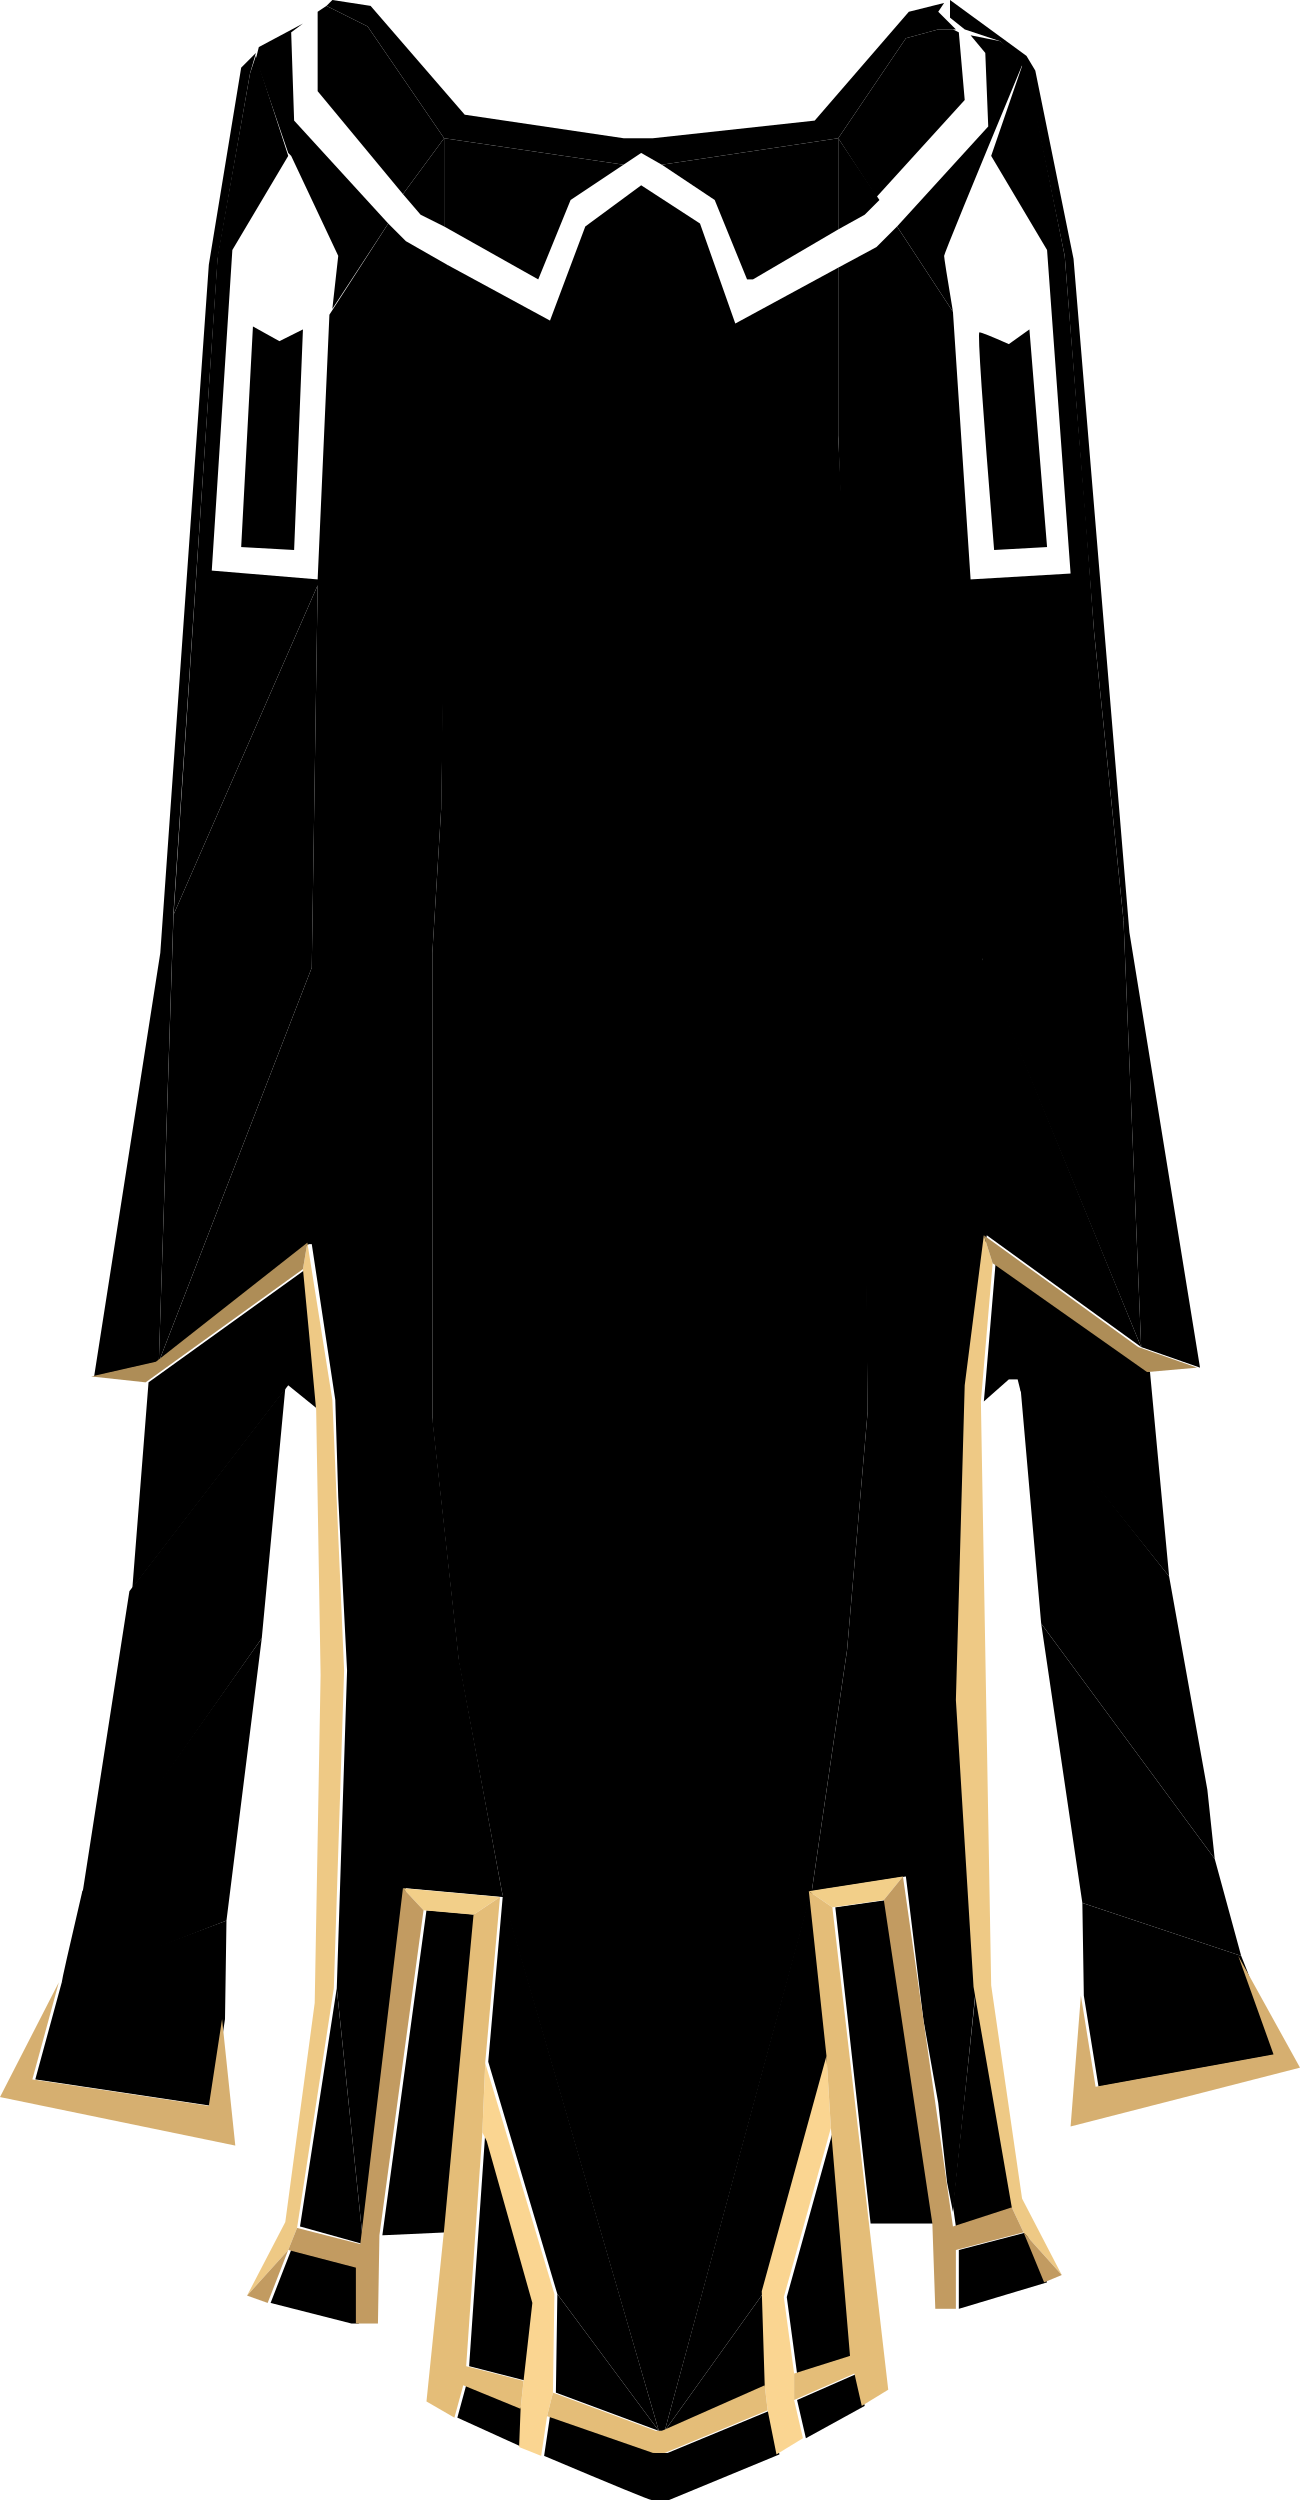
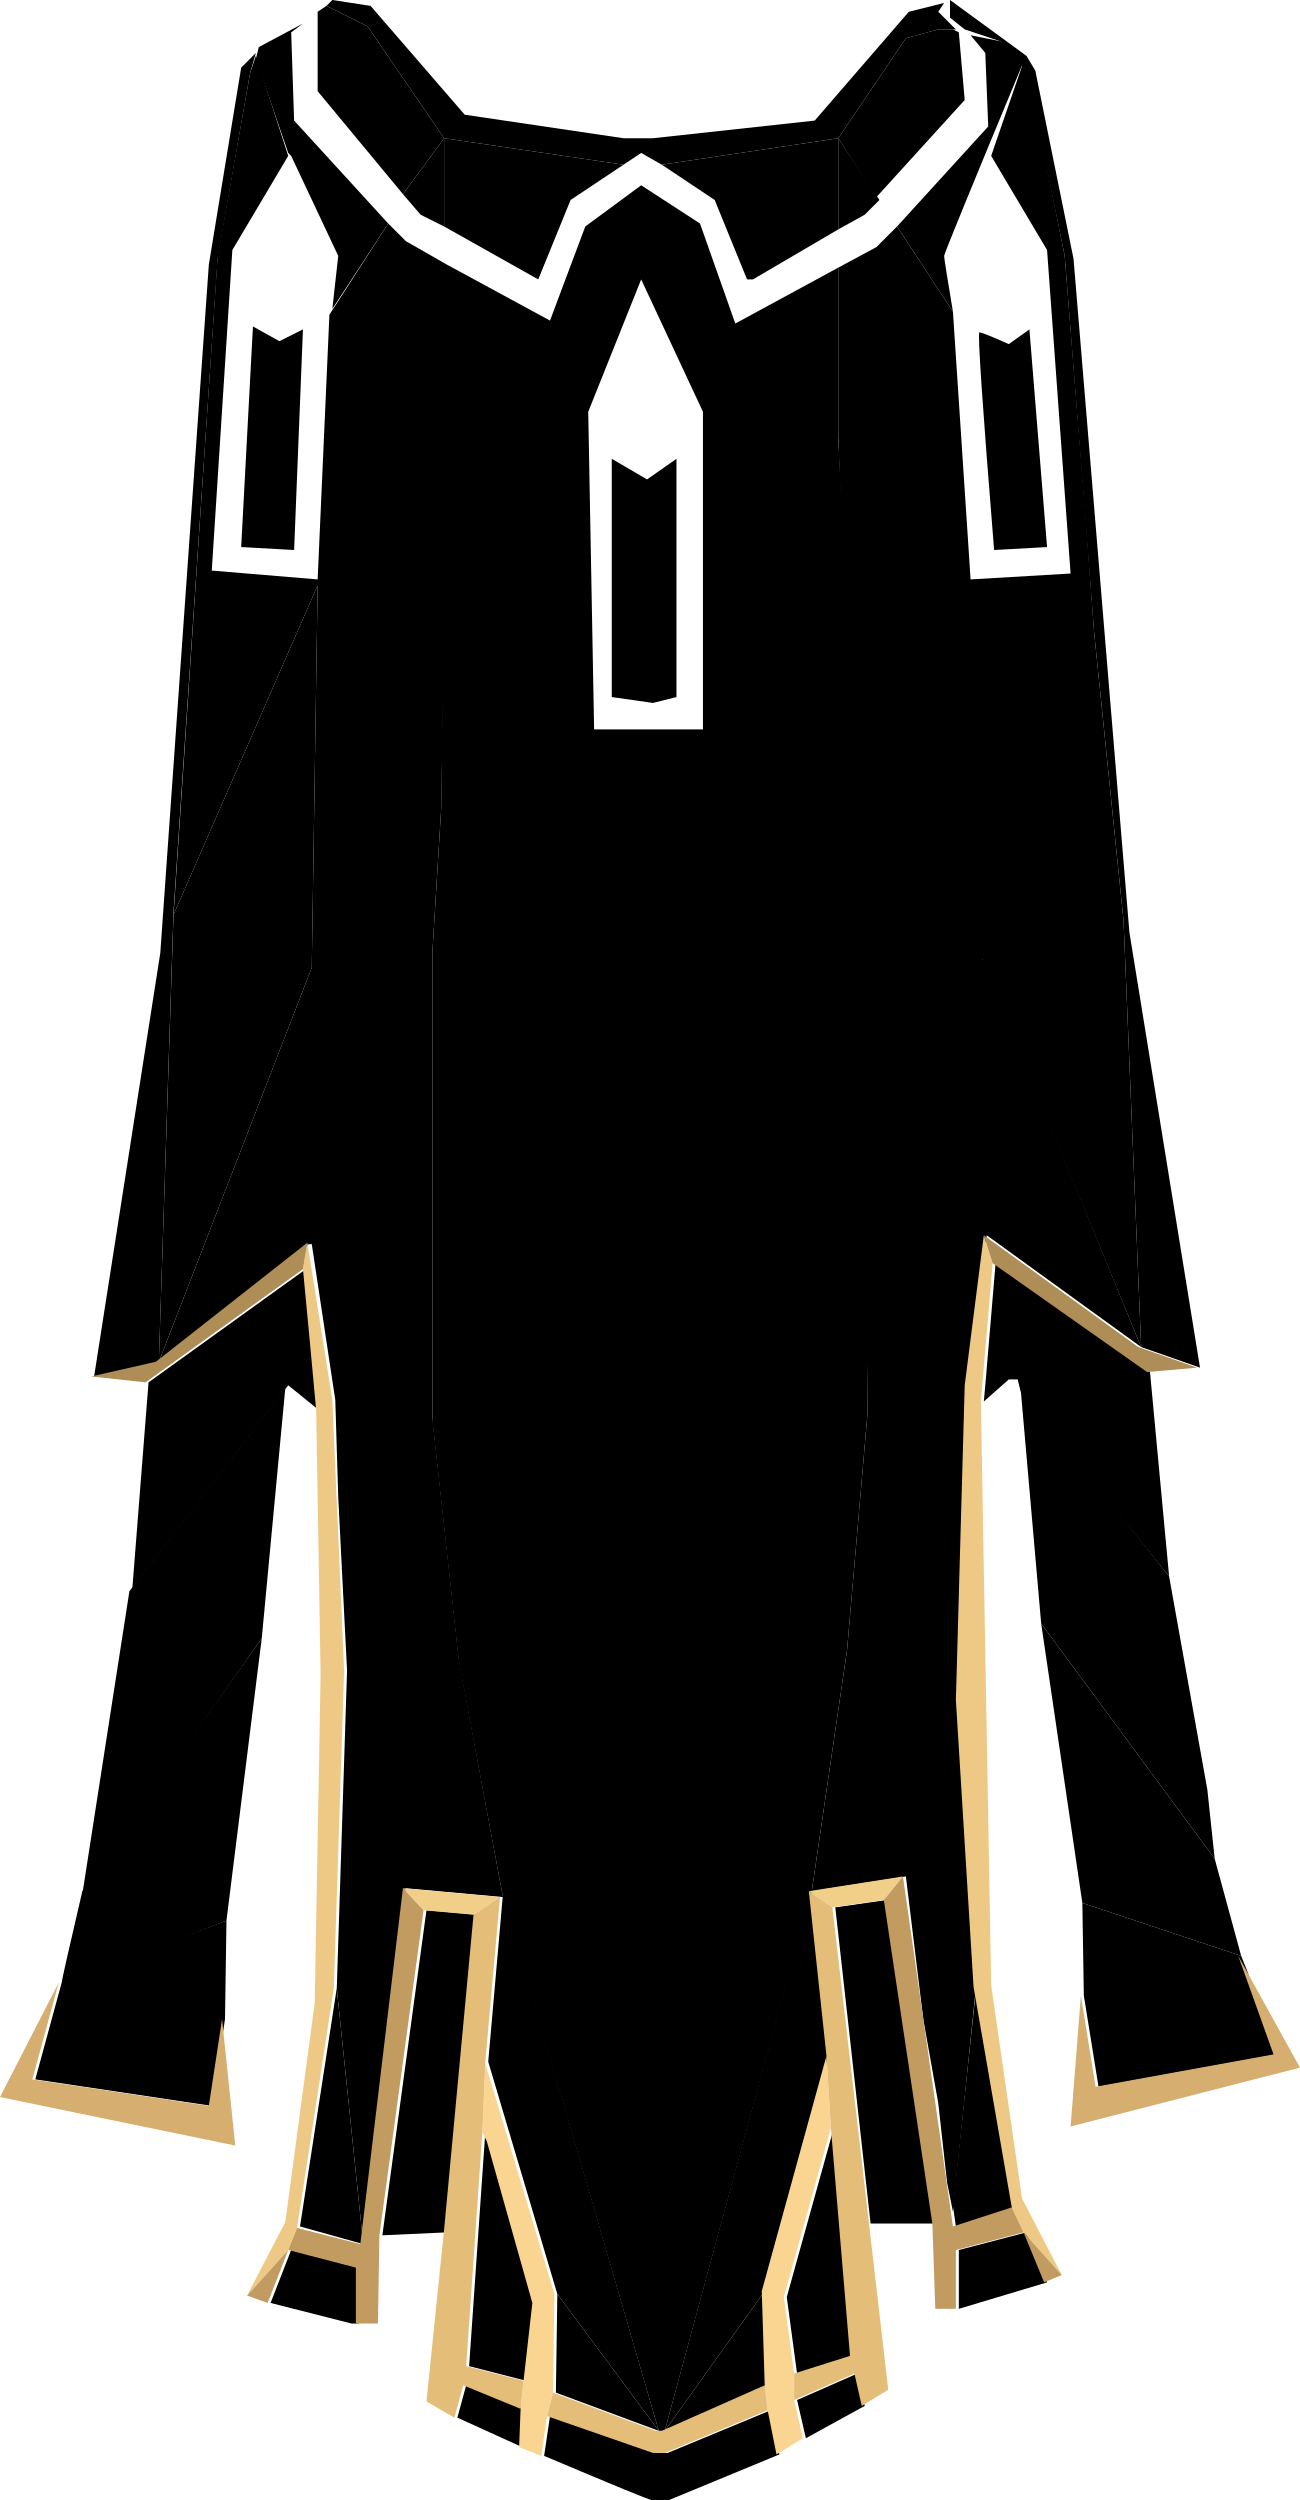
<svg xmlns="http://www.w3.org/2000/svg" id="max-capg-svg" class="rsCapeCustomizer_capeSvg" viewBox="0 0 442 850">
  <style />
-   <path id="capeDetailTop" class="capeDetailTop" d="M218 63l20 13 12 34 35-19v58l9 173 1 158-7 81-12 82-50 183.5h-2L171 645l-15-80-9-82V324l3-49c1.333-123.333 2-185 2-185s11.667 6.333 35 19l12-32 19-14zM114.5 676l9 87-21.5-6 12.5-81zm217.5-1l13 75.5-20 6.5-1-7 8-75zM97 472l-8 85-61 87 16-103 53-69zm250 0l50.5 64 13 72.5L413 632l-59-80-7-80zM108 199l-2 130-52 134 5-152 49-112zm222-2l52 116 6 145-54-131-4-130zm0-185l10 2 8 7c-18 43.333-27 65.333-27 66 0 .667 1 7 3 19l-19-29 31-34-1-25-5-6zM103 8l-4 3 1 30 32 35-19 29 2-18-16-34-1-1-11-32 1-4 15-8zm48 39l61 9-18 12-11 27-32-18V47zm134 0v31l-29 17h-2l-11-27-18-12 60-9zm39-37l2 1 2 23-30 33-13-20 23-34 11-3h5zM111 2l14 7 26 38-14 19-29-35V4l3-2z" />
-   <path id="capeDetailBot" class="capeDetailBot" d="M260 779l1 32-35 15.5 34-47.5zm-70.5 1l34.5 46.5-35-13 .5-33.5zM165 725l1.5 3 15.5 55-3 26.5-19.5-5L165 725zm118.5-1.5L290 801l-19 6-3.5-26 16-57.5zM99 765l23 6v19h-2.5L92 783l7-18zm250-6l7 17-30 9v-20l23-6zM89 557l-12 96c-37.333 14.667-56 21.667-56 21 0-.667 2.333-11 7-31l61-86zm265-5l59 80 9 33-54-18-14-95z" />
-   <path id="capeBgTop" class="capeBgTop" d="M348 21l1 1 13 65 4 50 3 37 3 41 10 98-48 13 54 132-52.5-38-6.5 51-3 106 5 80 1 17-8 78-2-10-3-27-5-28-1-8-5-41-31.896 4.984L282 699l-22 80-34 47.5L276 642l.061.582L288 561l7-81-2-154-5-95-3-83V91l13-7 7-7 19 29 6 91 34-2-8-110-19-32 11-32zM87 19l11 34-19 32-7 109 36 3 4-90 20-31 6 6 14 8v70l-2 115-3 49v158l9 82 14.94 80.679.06-.679 53 182.5-34.5-46.5-23.5-79 4.913-56.008L138 642l-14.5 121-9-87 3.5-108-3-59-1-33-8-53h-1l-51 40 52-134 2-130-49 112L74 87l11-62 2-6zm263 93l6 74-18 1c-4-49.333-5.667-74-5-74 .667 0 4 1.333 10 4l7-5zm-264-1l9 5 8-4-3 75-18-1 4-75zm199-64l14 21-5 5-9 5V47zm-134 0v30l-8-4-6-7 14-19zM113 0l13 2 32 37 54 8h10l55-6 32-37 12-3-2 3 6 6h-6l-11 3-23 34-60 9-7-4-6 4-61-9-26-38-14-7 2-2z" />
-   <path id="capeBgBot" class="capeBgBot" d="M262 819.5l3 15-37.5 15.5h-6c-.66 0-12.591-4.901-35.793-14.701L185 835l2-13.5 36 12.5h4l35-14.5zM158.5 811l19.5 8-.5 13-22-10 3-11zm133-4l2.5 11-20 11-3-13 20.5-9zM145 649.5l17 1.5-10 108-22 1 15-110.5zm156.5-3.5L318 756h-22l-12-107.5 17.5-2.5zM77 653l-.5 33.5L72 716l-60-9 9-33 56-21zm291-6l54 18 2 5 10 28.5-60.5 11-5-31c-.333-21-.5-31.5-.5-31.5zM104 431.5l4.5 48L98 471l-53 69 5.5-70 53.5-38.5zm234.5-2l52.5 37 6.5 69.5-50.5-63-1-4h-3l-8.5 7.5.646-7.17L338.5 429.5zM87 18l-2 7-11 63-12 177-3 45-5 153-22 5 22.5-144L71 90l11-67 5-5zM323 0l26 19 3 5 13 64 19 229 24 148-20-7-6-145-10-98-10-128-13-63-9-10-12-4-5-4V0z" />
-   <path fill="#D6AF70" d="M20 674l-9 33 60 9 4.5-29.5 4.5 43L0 713l20-39zm401-9l21 38-78 20 3.5-44.5 5 31 60.5-11-12-33.5z" />
-   <path fill="#EEC985" d="M104.5 422.5L113 476l4 92-3.5 108-12.5 81.5-3 7.5-14 15.5 13-25 10-74.5 2-111.5-1.5-90-2.5-27-2-21 1.5-9zm230-2.5l3 9.5-4 47L337 675l10.5 72.5 13.5 26-13-14.5-4-8.5-13-75-6-97.5 3-107 6.5-51z" />
-   <path fill="#AE8D57" d="M104.5 422.5l-1.5 9L49.5 470 31 468l22-5 51.5-40.5zm230-2.5l52.5 38 20 7-17 1.5-52.5-37-3-9.5z" />
-   <path fill="#FAD591" d="M165 701.5l23.5 78.5-.5 33.5-2 8-2 13.5-7.5-3 .5-13 1-9.5 3-26.5-15.5-55-1.5-3 1-23.5zm116-2.5l1.5 24.5-16 57.5 3.5 26v9l3 13-9 5.5-3-15-1-8.5-1-32 22-80z" />
-   <path fill="#F2CF89" d="M137 642l33 3-9 6-17-1.5-7-7.5zm170-4l-6.5 8-17.5 2.5-8-5.5 32-5z" />
-   <path fill="#C29B61" d="M137 642l7 7.5L129 760l-.5 30H121v-19l-23-6 3-7.5s7.167 1.833 21.5 5.5L137 642zm170-4l17 119 20-6.5 4 8.5-23 6v20h-7l-1-29-16.5-110 6.5-8zM98 765l-7 18-7-2.5L98 765zm250-6l13 14.5-6 2.5-7-17z" />
-   <path fill="#E4BD78" d="M260 811l1 8.5-35 14.5h-4l-36-12.5 2-8 35 13h2l35-15.5zm-90-166l-5 56-1 24-5.5 79.5 19.5 5-1 9.5-19.5-8-3 11-9.5-5.5 6-58.5 10-107 9-6zm105-2l8 5.5 19 164-9 5.5-2.5-11-20.5 9v-9l19-6-6.5-77.5L281 699l-6-56z" />
+   <path id="capeDetailTop" d="m348 21 1 1 13 65 4 50 3 37 3 41 10 98-48 13 54 132-52.5-38-6.5 51-3 106 5 80 1 17-8 78-2-10-3-27-5-28-1-8-5-41-31.896 4.984L282 699l-22 80-34 47.5L276 642l.061.582L288 561l7-81-2-154-5-95-3-83V91l13-7 7-7 19 29 6 91 34-2-8-110-19-32 11-32ZM87 19l11 34-19 32-7 109 36 3 4-90 20-31 6 6 14 8v70l-2 115-3 49v158l9 82 14.94 80.679.06-.679 53 182.5-34.5-46.5-23.5-79 4.913-56.008L138 642l-14.5 121-9-87 3.5-108-3-59-1-33-8-53h-1l-51 40 52-134 2-130-49 112L74 87l11-62 2-6Zm263 93 6 74-18 1c-4-49.333-5.667-74-5-74 .667 0 4 1.333 10 4l7-5Zm-264-1 9 5 8-4-3 75-18-1 4-75Zm199-64 14 21-5 5-9 5V47Zm-134 0v30l-8-4-6-7 14-19ZM113 0l13 2 32 37 54 8h10l55-6 32-37 12-3-2 3 6 6h-6l-11 3-23 34-60 9-7-4-6 4-61-9-26-38-14-7 2-2Z" />
+   <path id="capeDetailBot" d="m218 63 20 13 12 34 35-19v58l9 173 1 158-7 81-12 82-50 183.5h-2L171 645l-15-80-9-82V324l3-49c1.333-123.333 2-185 2-185s11.667 6.333 35 19l12-32 19-14ZM114.5 676l9 87-21.5-6 12.5-81Zm217.5-1 13 75.5-20 6.5-1-7 8-75ZM97 472l-8 85-61 87 16-103 53-69Zm250 0 50.5 64 13 72.5L413 632l-59-80-7-80ZM108 199l-2 130-52 134 5-152 49-112Zm222-2 52 116 6 145-54-131-4-130ZM218 95l-18 45 2 108h37V140l-21-45Zm12 61v81l-8 2-14-2v-81l12 7 10-7ZM330 12l10 2 8 7c-18 43.333-27 65.333-27 66 0 .667 1 7 3 19l-19-29 31-34-1-25-5-6ZM103 8l-4 3 1 30 32 35-19 29 2-18-16-34-1-1-11-32 1-4 15-8Zm48 39 61 9-18 12-11 27-32-18V47Zm134 0v31l-29 17h-2l-11-27-18-12 60-9Zm39-37 2 1 2 23-30 33-13-20 23-34 11-3h5ZM111 2l14 7 26 38-14 19-29-35V4l3-2Z" />
+   <path id="capeBgTop" d="m262 819.5 3 15-37.5 15.5h-6c-.66 0-12.591-4.901-35.793-14.701L185 835l2-13.5 36 12.5h4l35-14.5ZM158.5 811l19.5 8-.5 13-22-10 3-11Zm133-4 2.5 11-20 11-3-13 20.5-9ZM145 649.5l17 1.5-10 108-22 1 15-110.5Zm156.5-3.5L318 756h-22l-12-107.5 17.5-2.5ZM77 653l-.5 33.5L72 716l-60-9 9-33 56-21Zm291-6 54 18 2 5 10 28.5-60.5 11-5-31c-.333-21-.5-31.5-.5-31.5ZM104 431.5l4.5 48L98 471l-53 69 5.5-70 53.5-38.5Zm234.5-2 52.5 37 6.5 69.5-50.5-63-1-4h-3l-8.5 7.5.646-7.17L338.5 429.5ZM87 18l-2 7-11 63-12 177-3 45-5 153-22 5 22.5-144L71 90l11-67 5-5ZM323 0l26 19 3 5 13 64 19 229 24 148-20-7-6-145-10-98-10-128-13-63-9-10-12-4-5-4V0Z" />
+   <path id="capeBgBot" d="m260 779 1 32-35 15.5 34-47.5Zm-70.5 1 34.5 46.5-35-13 .5-33.5ZM165 725l1.5 3 15.5 55-3 26.5-19.5-5L165 725Zm118.5-1.5L290 801l-19 6-3.5-26 16-57.5ZM99 765l23 6v19h-2.5L92 783l7-18Zm250-6 7 17-30 9v-20l23-6ZM89 557l-12 96c-37.333 14.667-56 21.667-56 21 0-.667 2.333-11 7-31l61-86Zm265-5 59 80 9 33-54-18-14-95Z" />
+   <path fill="#D6AF70" d="m20 674-9 33 60 9 4.5-29.5 4.5 43L0 713l20-39Zm401-9 21 38-78 20 3.5-44.5 5 31 60.5-11-12-33.5Z" />
+   <path fill="#EEC985" d="M104.5 422.5 113 476l4 92-3.5 108-12.5 81.5-3 7.5-14 15.5 13-25 10-74.5 2-111.5-1.5-90-2.5-27-2-21 1.5-9Zm230-2.5 3 9.5-4 47L337 675l10.5 72.5 13.5 26-13-14.5-4-8.5-13-75-6-97.5 3-107 6.5-51Z" />
+   <path fill="#AE8D57" d="m104.5 422.5-1.5 9L49.5 470 31 468l22-5 51.5-40.5Zm230-2.5 52.5 38 20 7-17 1.5-52.5-37-3-9.5Z" />
+   <path fill="#FAD591" d="m165 701.5 23.5 78.5-.5 33.5-2 8-2 13.5-7.5-3 .5-13 1-9.5 3-26.5-15.5-55-1.5-3 1-23.5Zm116-2.5 1.5 24.5-16 57.5 3.5 26v9l3 13-9 5.5-3-15-1-8.5-1-32 22-80Z" />
+   <path fill="#F2CF89" d="m137 642 33 3-9 6-17-1.5-7-7.5Zm170-4-6.5 8-17.5 2.5-8-5.5 32-5Z" />
+   <path fill="#C29B61" d="m137 642 7 7.5L129 760l-.5 30H121v-19l-23-6 3-7.5s7.167 1.833 21.5 5.5L137 642Zm170-4 17 119 20-6.5 4 8.5-23 6v20h-7l-1-29-16.5-110 6.5-8ZM98 765l-7 18-7-2.5L98 765Zm250-6 13 14.5-6 2.5-7-17Z" />
+   <path fill="#E4BD78" d="m260 811 1 8.5-35 14.5h-4l-36-12.5 2-8 35 13h2l35-15.5Zm-90-166-5 56-1 24-5.5 79.5 19.5 5-1 9.5-19.5-8-3 11-9.5-5.5 6-58.5 10-107 9-6Zm105-2 8 5.5 19 164-9 5.5-2.5-11-20.5 9v-9l19-6-6.5-77.5L281 699l-6-56Z" />
</svg>
